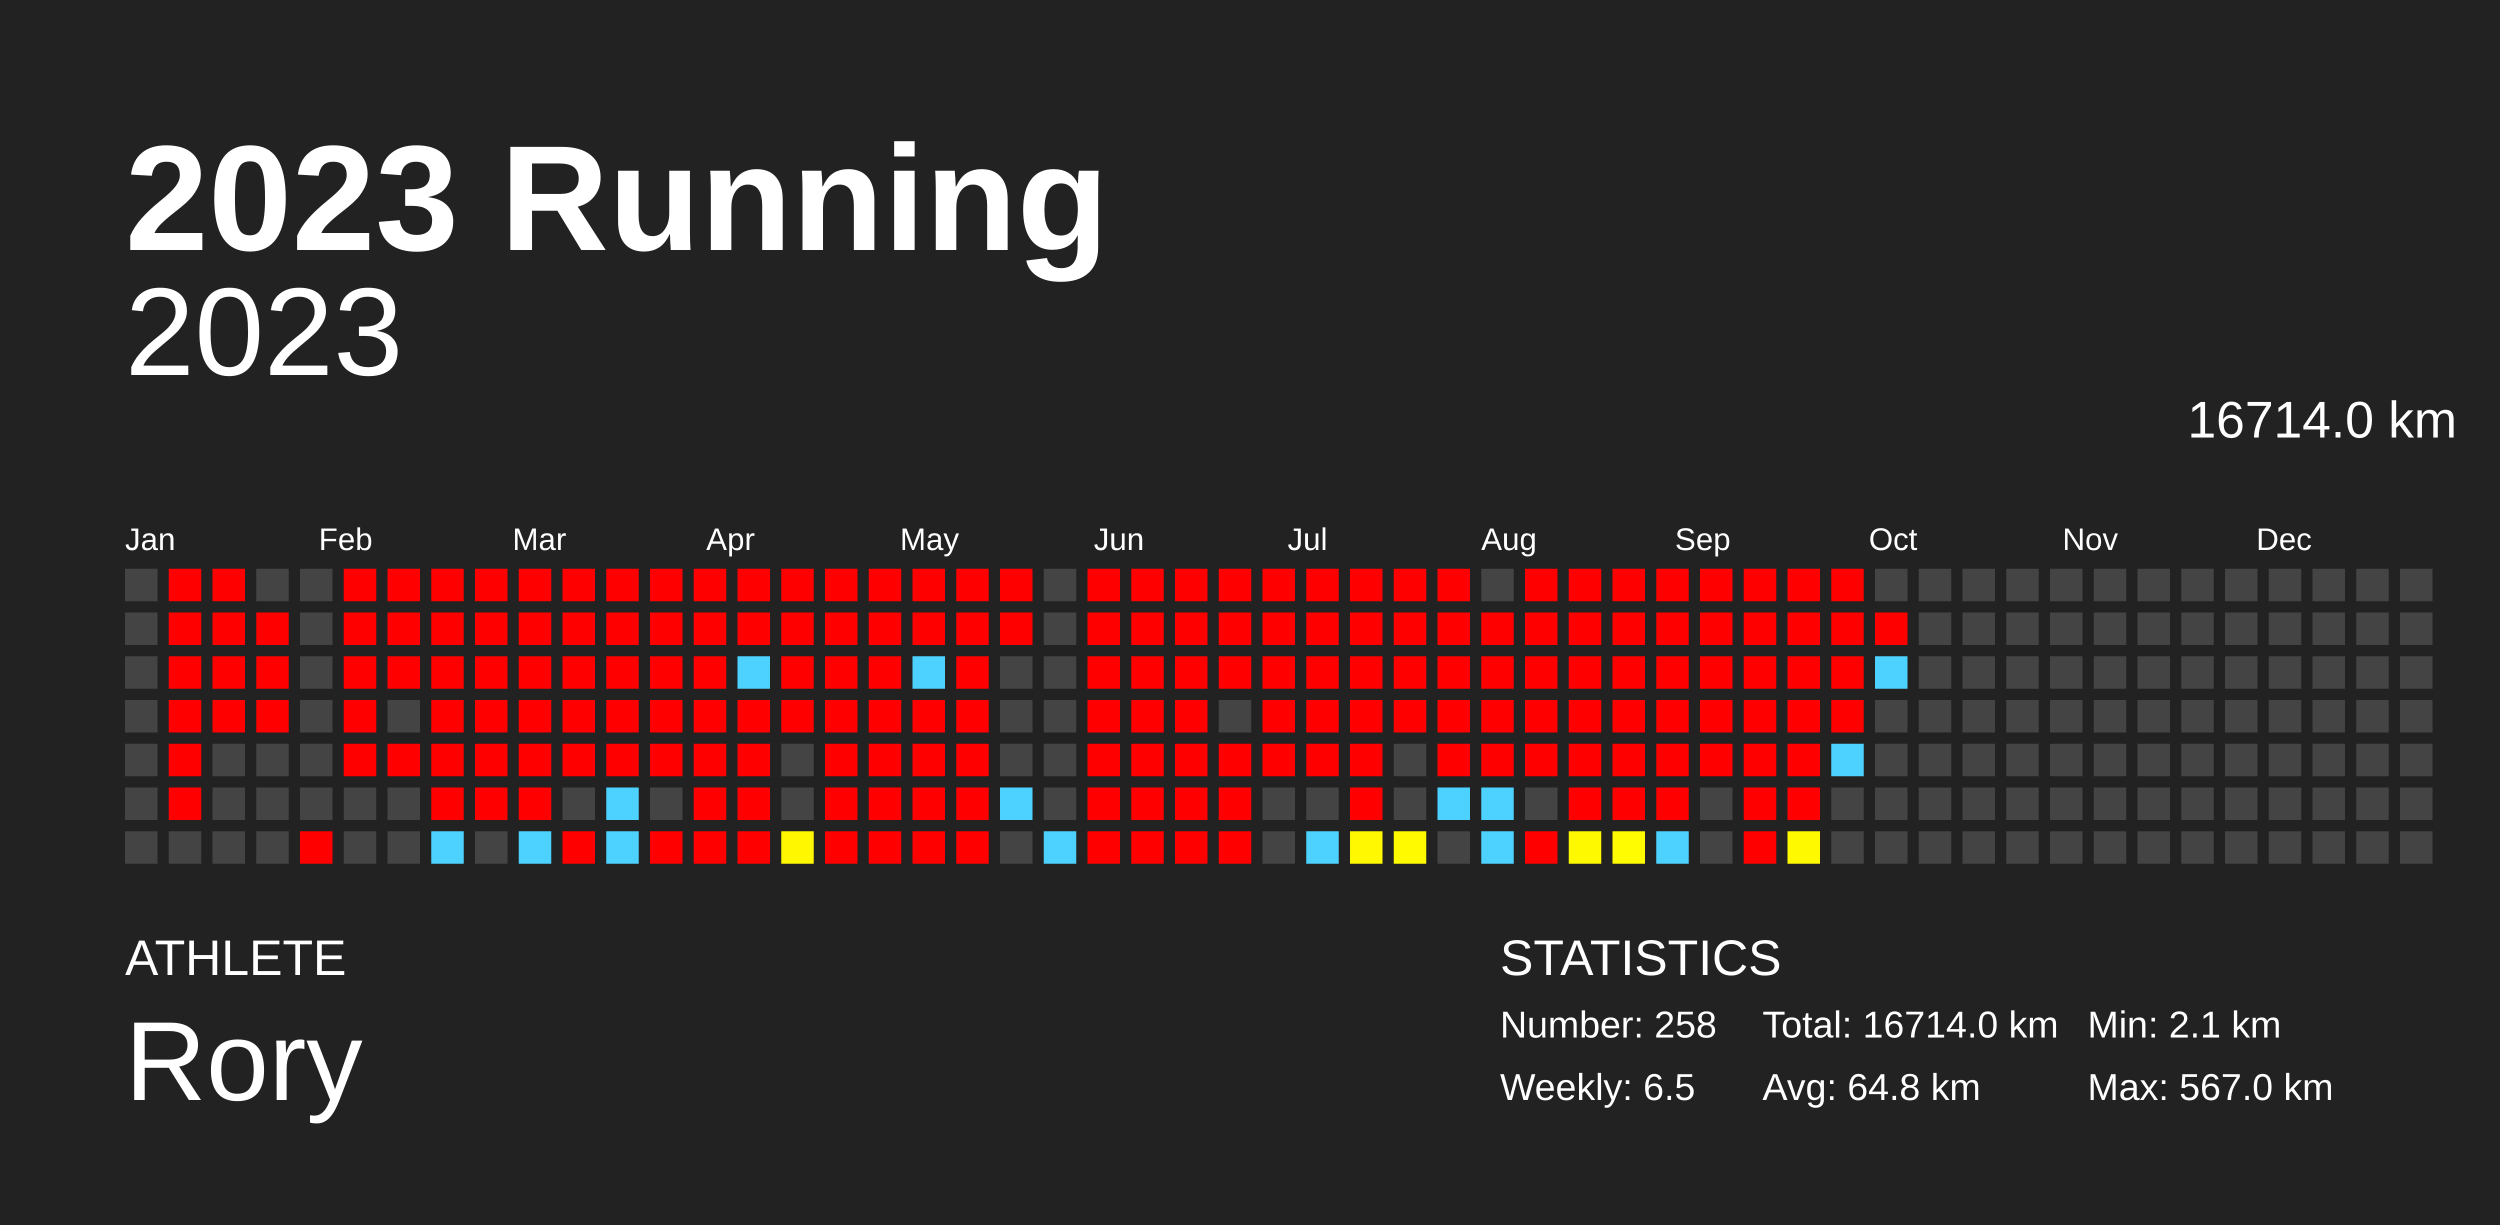
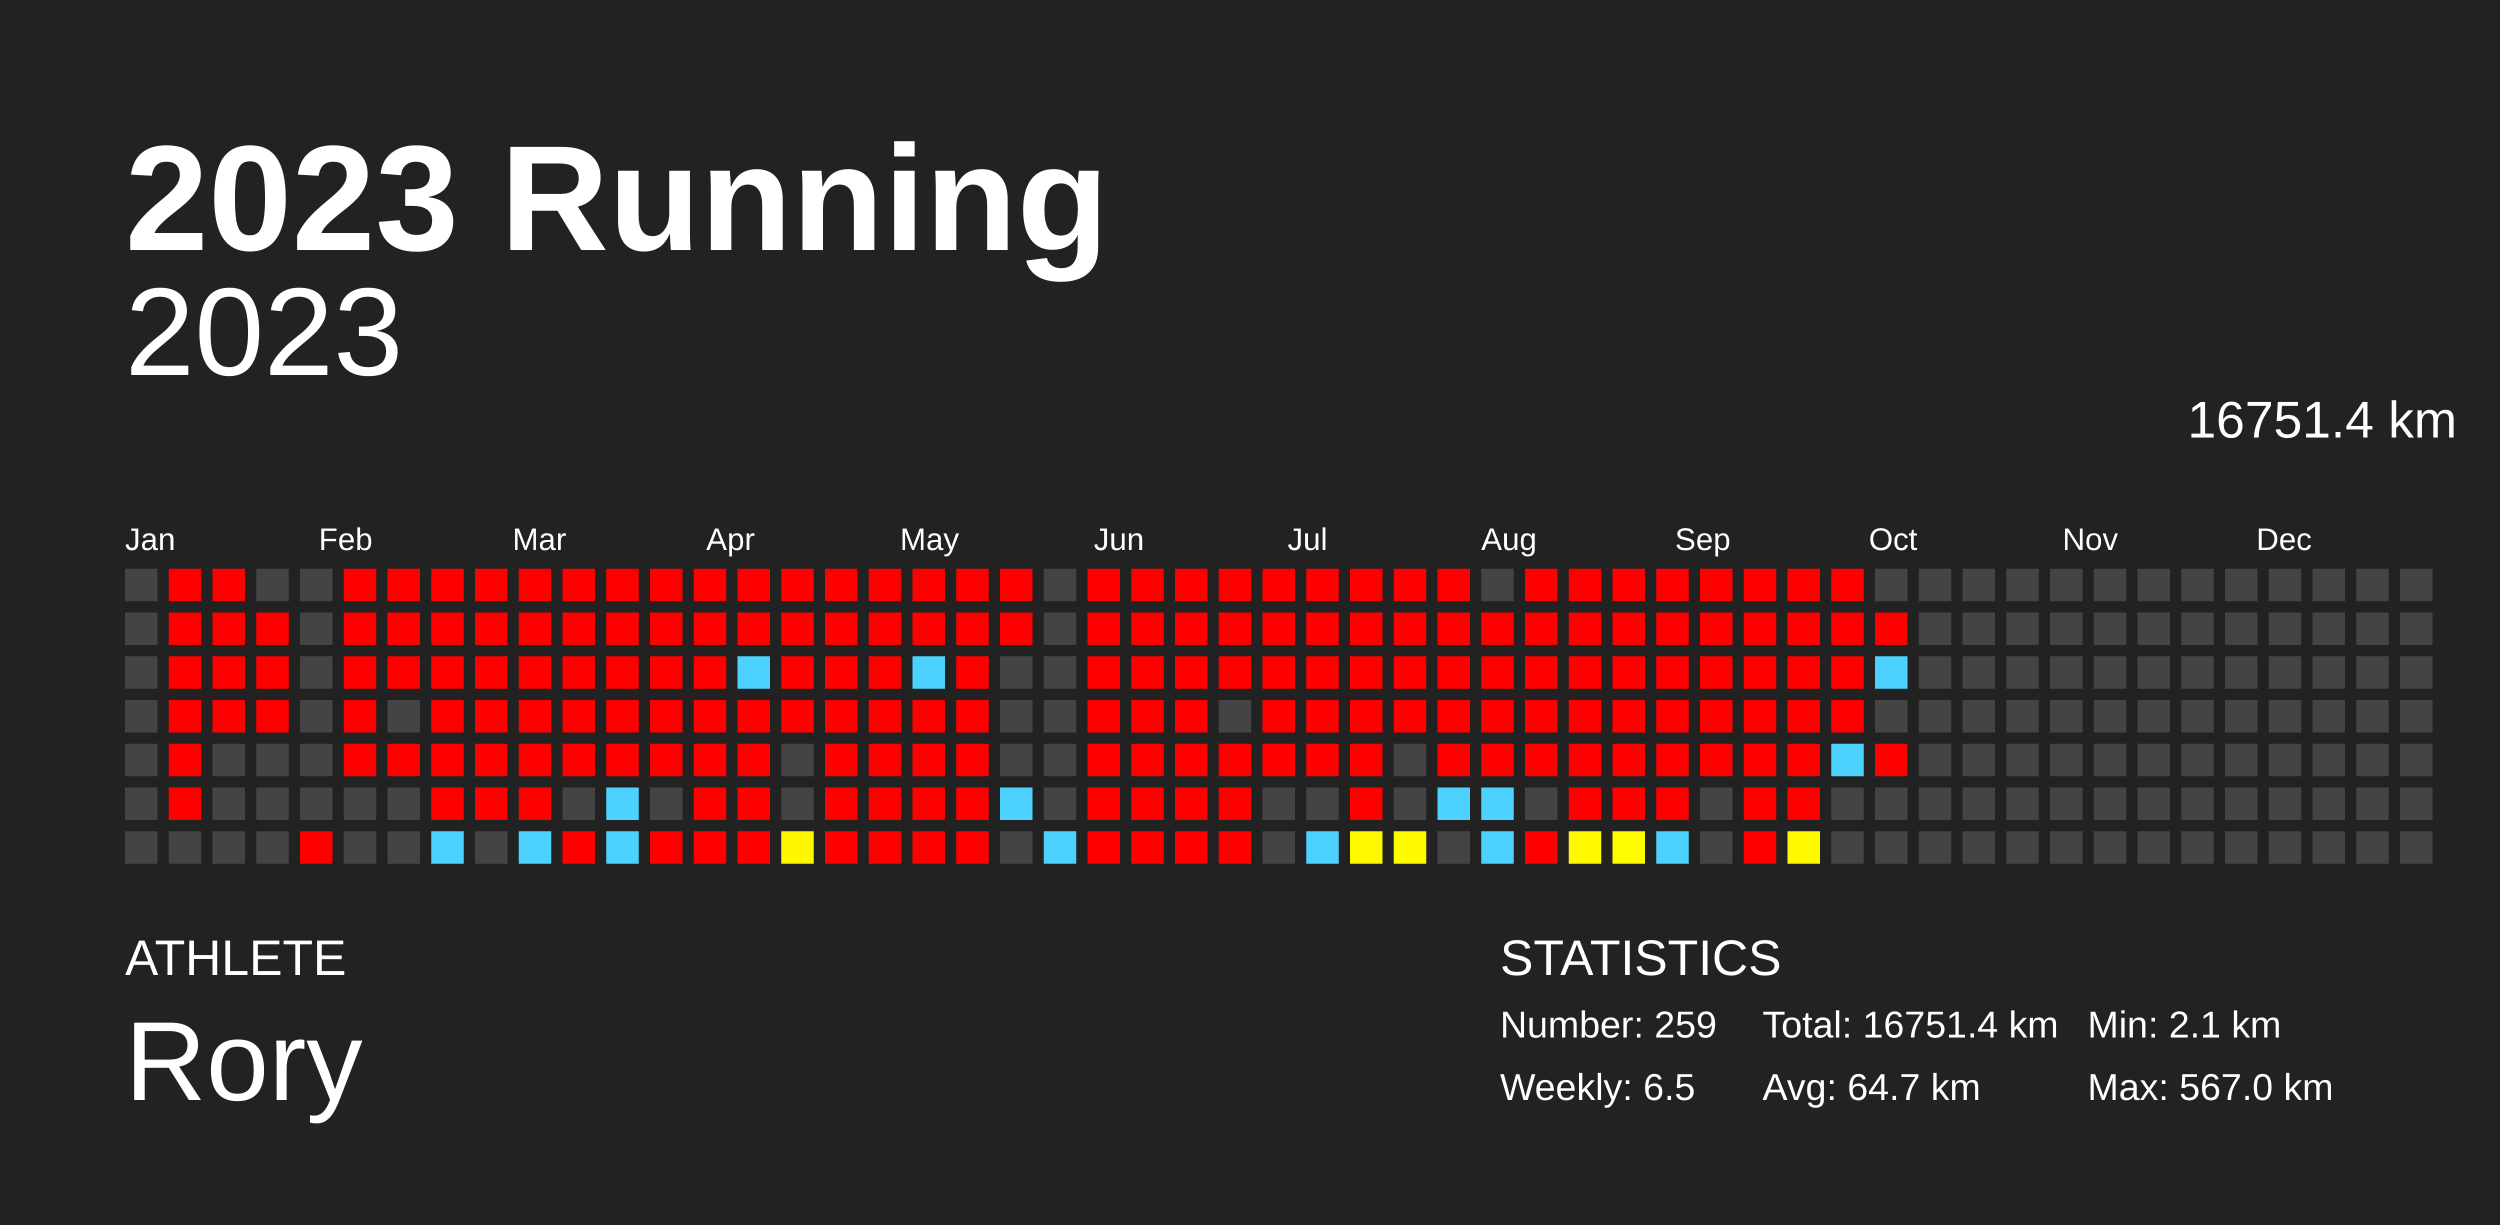
<svg xmlns="http://www.w3.org/2000/svg" baseProfile="full" height="98mm" version="1.1" viewBox="0,0,200,98" width="200mm">
  <defs />
  <rect fill="#222222" height="98" width="200" x="0" y="0" />
  <text fill="#FFFFFF" style="font-size:12px; font-family:Arial; font-weight:bold;" x="10" y="20">2023 Running</text>
  <text fill="#FFFFFF" style="font-size:4px; font-family:Arial" x="10" y="78">ATHLETE</text>
  <text fill="#FFFFFF" style="font-size:9px; font-family:Arial" x="10" y="88">Rory</text>
  <text fill="#FFFFFF" style="font-size:4px; font-family:Arial" x="120" y="78">STATISTICS</text>
-   <text fill="#FFFFFF" style="font-size:3px; font-family:Arial" x="120" y="83">Number: 258</text>
+   <text fill="#FFFFFF" style="font-size:3px; font-family:Arial" x="120" y="83">Number: 259</text>
  <text fill="#FFFFFF" style="font-size:3px; font-family:Arial" x="120" y="88">Weekly: 6.5</text>
-   <text fill="#FFFFFF" style="font-size:3px; font-family:Arial" x="141" y="83">Total: 16714.0 km</text>
-   <text fill="#FFFFFF" style="font-size:3px; font-family:Arial" x="141" y="88">Avg: 64.8 km</text>
+   <text fill="#FFFFFF" style="font-size:3px; font-family:Arial" x="141" y="83">Total: 16751.4 km</text>
+   <text fill="#FFFFFF" style="font-size:3px; font-family:Arial" x="141" y="88">Avg: 64.7 km</text>
  <text fill="#FFFFFF" style="font-size:3px; font-family:Arial" x="167" y="83">Min: 2.1 km</text>
  <text fill="#FFFFFF" style="font-size:3px; font-family:Arial" x="167" y="88">Max: 567.0 km</text>
  <text alignment-baseline="hanging" fill="#FFFFFF" style="font-size:10.0px; font-family:Arial;" x="10" y="30">2023</text>
-   <text alignment-baseline="hanging" fill="#FFFFFF" style="font-size:4.125px; font-family:Arial;" x="175" y="35">16714.0 km</text>
+   <text alignment-baseline="hanging" fill="#FFFFFF" style="font-size:4.125px; font-family:Arial;" x="175" y="35">16751.4 km</text>
  <text fill="#FFFFFF" style="font-size:2.5px; font-family:Arial" x="10.0" y="44">Jan</text>
  <text fill="#FFFFFF" style="font-size:2.5px; font-family:Arial" x="25.5" y="44">Feb</text>
  <text fill="#FFFFFF" style="font-size:2.5px; font-family:Arial" x="41.0" y="44">Mar</text>
  <text fill="#FFFFFF" style="font-size:2.5px; font-family:Arial" x="56.5" y="44">Apr</text>
  <text fill="#FFFFFF" style="font-size:2.5px; font-family:Arial" x="72.0" y="44">May</text>
  <text fill="#FFFFFF" style="font-size:2.5px; font-family:Arial" x="87.5" y="44">Jun</text>
  <text fill="#FFFFFF" style="font-size:2.5px; font-family:Arial" x="103.0" y="44">Jul</text>
  <text fill="#FFFFFF" style="font-size:2.5px; font-family:Arial" x="118.5" y="44">Aug</text>
  <text fill="#FFFFFF" style="font-size:2.5px; font-family:Arial" x="134.0" y="44">Sep</text>
  <text fill="#FFFFFF" style="font-size:2.5px; font-family:Arial" x="149.5" y="44">Oct</text>
  <text fill="#FFFFFF" style="font-size:2.5px; font-family:Arial" x="165.0" y="44">Nov</text>
  <text fill="#FFFFFF" style="font-size:2.5px; font-family:Arial" x="180.5" y="44">Dec</text>
  <rect fill="#444444" height="2.6" width="2.6" x="10.0" y="45.5" />
  <rect fill="#444444" height="2.6" width="2.6" x="10.0" y="49.0" />
  <rect fill="#444444" height="2.6" width="2.6" x="10.0" y="52.5" />
  <rect fill="#444444" height="2.6" width="2.6" x="10.0" y="56.0" />
  <rect fill="#444444" height="2.6" width="2.6" x="10.0" y="59.5" />
  <rect fill="#444444" height="2.6" width="2.6" x="10.0" y="63.0" />
  <rect fill="#444444" height="2.6" width="2.6" x="10.0" y="66.5" />
  <rect fill="red" height="2.6" width="2.6" x="13.5" y="45.5" />
  <rect fill="red" height="2.6" width="2.6" x="13.5" y="49.0" />
  <rect fill="red" height="2.6" width="2.6" x="13.5" y="52.5" />
  <rect fill="red" height="2.6" width="2.6" x="13.5" y="56.0" />
  <rect fill="red" height="2.6" width="2.6" x="13.5" y="59.5" />
  <rect fill="red" height="2.6" width="2.6" x="13.5" y="63.0" />
  <rect fill="#444444" height="2.6" width="2.6" x="13.5" y="66.5" />
  <rect fill="red" height="2.6" width="2.6" x="17.0" y="45.5" />
  <rect fill="red" height="2.6" width="2.6" x="17.0" y="49.0" />
  <rect fill="red" height="2.6" width="2.6" x="17.0" y="52.5" />
  <rect fill="red" height="2.6" width="2.6" x="17.0" y="56.0" />
  <rect fill="#444444" height="2.6" width="2.6" x="17.0" y="59.5" />
  <rect fill="#444444" height="2.6" width="2.6" x="17.0" y="63.0" />
  <rect fill="#444444" height="2.6" width="2.6" x="17.0" y="66.5" />
  <rect fill="#444444" height="2.6" width="2.6" x="20.5" y="45.5" />
  <rect fill="red" height="2.6" width="2.6" x="20.5" y="49.0" />
  <rect fill="red" height="2.6" width="2.6" x="20.5" y="52.5" />
  <rect fill="red" height="2.6" width="2.6" x="20.5" y="56.0" />
  <rect fill="#444444" height="2.6" width="2.6" x="20.5" y="59.5" />
  <rect fill="#444444" height="2.6" width="2.6" x="20.5" y="63.0" />
  <rect fill="#444444" height="2.6" width="2.6" x="20.5" y="66.5" />
  <rect fill="#444444" height="2.6" width="2.6" x="24.0" y="45.5" />
  <rect fill="#444444" height="2.6" width="2.6" x="24.0" y="49.0" />
  <rect fill="#444444" height="2.6" width="2.6" x="24.0" y="52.5" />
  <rect fill="#444444" height="2.6" width="2.6" x="24.0" y="56.0" />
  <rect fill="#444444" height="2.6" width="2.6" x="24.0" y="59.5" />
  <rect fill="#444444" height="2.6" width="2.6" x="24.0" y="63.0" />
  <rect fill="red" height="2.6" width="2.6" x="24.0" y="66.5" />
  <rect fill="red" height="2.6" width="2.6" x="27.5" y="45.5" />
  <rect fill="red" height="2.6" width="2.6" x="27.5" y="49.0" />
  <rect fill="red" height="2.6" width="2.6" x="27.5" y="52.5" />
  <rect fill="red" height="2.6" width="2.6" x="27.5" y="56.0" />
  <rect fill="red" height="2.6" width="2.6" x="27.5" y="59.5" />
  <rect fill="#444444" height="2.6" width="2.6" x="27.5" y="63.0" />
  <rect fill="#444444" height="2.6" width="2.6" x="27.5" y="66.5" />
  <rect fill="red" height="2.6" width="2.6" x="31.0" y="45.5" />
  <rect fill="red" height="2.6" width="2.6" x="31.0" y="49.0" />
  <rect fill="red" height="2.6" width="2.6" x="31.0" y="52.5" />
  <rect fill="#444444" height="2.6" width="2.6" x="31.0" y="56.0" />
  <rect fill="red" height="2.6" width="2.6" x="31.0" y="59.5" />
  <rect fill="#444444" height="2.6" width="2.6" x="31.0" y="63.0" />
  <rect fill="#444444" height="2.6" width="2.6" x="31.0" y="66.5" />
  <rect fill="red" height="2.6" width="2.6" x="34.5" y="45.5" />
  <rect fill="red" height="2.6" width="2.6" x="34.5" y="49.0" />
  <rect fill="red" height="2.6" width="2.6" x="34.5" y="52.5" />
  <rect fill="red" height="2.6" width="2.6" x="34.5" y="56.0" />
  <rect fill="red" height="2.6" width="2.6" x="34.5" y="59.5" />
  <rect fill="red" height="2.6" width="2.6" x="34.5" y="63.0" />
  <rect fill="#4dd2ff" height="2.6" width="2.6" x="34.5" y="66.5" />
  <rect fill="red" height="2.6" width="2.6" x="38.0" y="45.5" />
  <rect fill="red" height="2.6" width="2.6" x="38.0" y="49.0" />
  <rect fill="red" height="2.6" width="2.6" x="38.0" y="52.5" />
  <rect fill="red" height="2.6" width="2.6" x="38.0" y="56.0" />
  <rect fill="red" height="2.6" width="2.6" x="38.0" y="59.5" />
  <rect fill="red" height="2.6" width="2.6" x="38.0" y="63.0" />
  <rect fill="#444444" height="2.6" width="2.6" x="38.0" y="66.5" />
  <rect fill="red" height="2.6" width="2.6" x="41.5" y="45.5" />
  <rect fill="red" height="2.6" width="2.6" x="41.5" y="49.0" />
  <rect fill="red" height="2.6" width="2.6" x="41.5" y="52.5" />
  <rect fill="red" height="2.6" width="2.6" x="41.5" y="56.0" />
  <rect fill="red" height="2.6" width="2.6" x="41.5" y="59.5" />
  <rect fill="red" height="2.6" width="2.6" x="41.5" y="63.0" />
  <rect fill="#4dd2ff" height="2.6" width="2.6" x="41.5" y="66.5" />
  <rect fill="red" height="2.6" width="2.6" x="45.0" y="45.5" />
  <rect fill="red" height="2.6" width="2.6" x="45.0" y="49.0" />
  <rect fill="red" height="2.6" width="2.6" x="45.0" y="52.5" />
  <rect fill="red" height="2.6" width="2.6" x="45.0" y="56.0" />
  <rect fill="red" height="2.6" width="2.6" x="45.0" y="59.5" />
  <rect fill="#444444" height="2.6" width="2.6" x="45.0" y="63.0" />
  <rect fill="red" height="2.6" width="2.6" x="45.0" y="66.5" />
  <rect fill="red" height="2.6" width="2.6" x="48.5" y="45.5" />
  <rect fill="red" height="2.6" width="2.6" x="48.5" y="49.0" />
  <rect fill="red" height="2.6" width="2.6" x="48.5" y="52.5" />
  <rect fill="red" height="2.6" width="2.6" x="48.5" y="56.0" />
  <rect fill="red" height="2.6" width="2.6" x="48.5" y="59.5" />
  <rect fill="#4dd2ff" height="2.6" width="2.6" x="48.5" y="63.0" />
  <rect fill="#4dd2ff" height="2.6" width="2.6" x="48.5" y="66.5" />
  <rect fill="red" height="2.6" width="2.6" x="52.0" y="45.5" />
  <rect fill="red" height="2.6" width="2.6" x="52.0" y="49.0" />
  <rect fill="red" height="2.6" width="2.6" x="52.0" y="52.5" />
  <rect fill="red" height="2.6" width="2.6" x="52.0" y="56.0" />
  <rect fill="red" height="2.6" width="2.6" x="52.0" y="59.5" />
  <rect fill="#444444" height="2.6" width="2.6" x="52.0" y="63.0" />
  <rect fill="red" height="2.6" width="2.6" x="52.0" y="66.5" />
  <rect fill="red" height="2.6" width="2.6" x="55.5" y="45.5" />
  <rect fill="red" height="2.6" width="2.6" x="55.5" y="49.0" />
  <rect fill="red" height="2.6" width="2.6" x="55.5" y="52.5" />
  <rect fill="red" height="2.6" width="2.6" x="55.5" y="56.0" />
  <rect fill="red" height="2.6" width="2.6" x="55.5" y="59.5" />
  <rect fill="red" height="2.6" width="2.6" x="55.5" y="63.0" />
  <rect fill="red" height="2.6" width="2.6" x="55.5" y="66.5" />
  <rect fill="red" height="2.6" width="2.6" x="59.0" y="45.5" />
  <rect fill="red" height="2.6" width="2.6" x="59.0" y="49.0" />
  <rect fill="#4dd2ff" height="2.6" width="2.6" x="59.0" y="52.5" />
  <rect fill="red" height="2.6" width="2.6" x="59.0" y="56.0" />
  <rect fill="red" height="2.6" width="2.6" x="59.0" y="59.5" />
  <rect fill="red" height="2.6" width="2.6" x="59.0" y="63.0" />
  <rect fill="red" height="2.6" width="2.6" x="59.0" y="66.5" />
  <rect fill="red" height="2.6" width="2.6" x="62.5" y="45.5" />
  <rect fill="red" height="2.6" width="2.6" x="62.5" y="49.0" />
  <rect fill="red" height="2.6" width="2.6" x="62.5" y="52.5" />
  <rect fill="red" height="2.6" width="2.6" x="62.5" y="56.0" />
  <rect fill="#444444" height="2.6" width="2.6" x="62.5" y="59.5" />
  <rect fill="#444444" height="2.6" width="2.6" x="62.5" y="63.0" />
  <rect fill="#fff700" height="2.6" width="2.6" x="62.5" y="66.5" />
  <rect fill="red" height="2.6" width="2.6" x="66.0" y="45.5" />
  <rect fill="red" height="2.6" width="2.6" x="66.0" y="49.0" />
  <rect fill="red" height="2.6" width="2.6" x="66.0" y="52.5" />
  <rect fill="red" height="2.6" width="2.6" x="66.0" y="56.0" />
  <rect fill="red" height="2.6" width="2.6" x="66.0" y="59.5" />
  <rect fill="red" height="2.6" width="2.6" x="66.0" y="63.0" />
  <rect fill="red" height="2.6" width="2.6" x="66.0" y="66.5" />
  <rect fill="red" height="2.6" width="2.6" x="69.5" y="45.5" />
  <rect fill="red" height="2.6" width="2.6" x="69.5" y="49.0" />
  <rect fill="red" height="2.6" width="2.6" x="69.5" y="52.5" />
  <rect fill="red" height="2.6" width="2.6" x="69.5" y="56.0" />
  <rect fill="red" height="2.6" width="2.6" x="69.5" y="59.5" />
  <rect fill="red" height="2.6" width="2.6" x="69.5" y="63.0" />
  <rect fill="red" height="2.6" width="2.6" x="69.5" y="66.5" />
  <rect fill="red" height="2.6" width="2.6" x="73.0" y="45.5" />
  <rect fill="red" height="2.6" width="2.6" x="73.0" y="49.0" />
  <rect fill="#4dd2ff" height="2.6" width="2.6" x="73.0" y="52.5" />
  <rect fill="red" height="2.6" width="2.6" x="73.0" y="56.0" />
  <rect fill="red" height="2.6" width="2.6" x="73.0" y="59.5" />
  <rect fill="red" height="2.6" width="2.6" x="73.0" y="63.0" />
  <rect fill="red" height="2.6" width="2.6" x="73.0" y="66.5" />
  <rect fill="red" height="2.6" width="2.6" x="76.5" y="45.5" />
  <rect fill="red" height="2.6" width="2.6" x="76.5" y="49.0" />
  <rect fill="red" height="2.6" width="2.6" x="76.5" y="52.5" />
  <rect fill="red" height="2.6" width="2.6" x="76.5" y="56.0" />
  <rect fill="red" height="2.6" width="2.6" x="76.5" y="59.5" />
  <rect fill="red" height="2.6" width="2.6" x="76.5" y="63.0" />
  <rect fill="red" height="2.6" width="2.6" x="76.5" y="66.5" />
  <rect fill="red" height="2.6" width="2.6" x="80.0" y="45.5" />
  <rect fill="red" height="2.6" width="2.6" x="80.0" y="49.0" />
  <rect fill="#444444" height="2.6" width="2.6" x="80.0" y="52.5" />
  <rect fill="#444444" height="2.6" width="2.6" x="80.0" y="56.0" />
  <rect fill="#444444" height="2.6" width="2.6" x="80.0" y="59.5" />
  <rect fill="#4dd2ff" height="2.6" width="2.6" x="80.0" y="63.0" />
  <rect fill="#444444" height="2.6" width="2.6" x="80.0" y="66.5" />
  <rect fill="#444444" height="2.6" width="2.6" x="83.5" y="45.5" />
  <rect fill="#444444" height="2.6" width="2.6" x="83.5" y="49.0" />
  <rect fill="#444444" height="2.6" width="2.6" x="83.5" y="52.5" />
  <rect fill="#444444" height="2.6" width="2.6" x="83.5" y="56.0" />
  <rect fill="#444444" height="2.6" width="2.6" x="83.5" y="59.5" />
  <rect fill="#444444" height="2.6" width="2.6" x="83.5" y="63.0" />
  <rect fill="#4dd2ff" height="2.6" width="2.6" x="83.5" y="66.5" />
  <rect fill="red" height="2.6" width="2.6" x="87.0" y="45.5" />
  <rect fill="red" height="2.6" width="2.6" x="87.0" y="49.0" />
  <rect fill="red" height="2.6" width="2.6" x="87.0" y="52.5" />
  <rect fill="red" height="2.6" width="2.6" x="87.0" y="56.0" />
  <rect fill="red" height="2.6" width="2.6" x="87.0" y="59.5" />
  <rect fill="red" height="2.6" width="2.6" x="87.0" y="63.0" />
  <rect fill="red" height="2.6" width="2.6" x="87.0" y="66.5" />
  <rect fill="red" height="2.6" width="2.6" x="90.5" y="45.5" />
  <rect fill="red" height="2.6" width="2.6" x="90.5" y="49.0" />
  <rect fill="red" height="2.6" width="2.6" x="90.5" y="52.5" />
  <rect fill="red" height="2.6" width="2.6" x="90.5" y="56.0" />
  <rect fill="red" height="2.6" width="2.6" x="90.5" y="59.5" />
  <rect fill="red" height="2.6" width="2.6" x="90.5" y="63.0" />
  <rect fill="red" height="2.6" width="2.6" x="90.5" y="66.5" />
  <rect fill="red" height="2.6" width="2.6" x="94.0" y="45.5" />
  <rect fill="red" height="2.6" width="2.6" x="94.0" y="49.0" />
  <rect fill="red" height="2.6" width="2.6" x="94.0" y="52.5" />
  <rect fill="red" height="2.6" width="2.6" x="94.0" y="56.0" />
  <rect fill="red" height="2.6" width="2.6" x="94.0" y="59.5" />
  <rect fill="red" height="2.6" width="2.6" x="94.0" y="63.0" />
  <rect fill="red" height="2.6" width="2.6" x="94.0" y="66.5" />
  <rect fill="red" height="2.6" width="2.6" x="97.5" y="45.5" />
  <rect fill="red" height="2.6" width="2.6" x="97.5" y="49.0" />
  <rect fill="red" height="2.6" width="2.6" x="97.5" y="52.5" />
  <rect fill="#444444" height="2.6" width="2.6" x="97.5" y="56.0" />
  <rect fill="red" height="2.6" width="2.6" x="97.5" y="59.5" />
  <rect fill="red" height="2.6" width="2.6" x="97.5" y="63.0" />
  <rect fill="red" height="2.6" width="2.6" x="97.5" y="66.5" />
  <rect fill="red" height="2.6" width="2.6" x="101.0" y="45.5" />
  <rect fill="red" height="2.6" width="2.6" x="101.0" y="49.0" />
  <rect fill="red" height="2.6" width="2.6" x="101.0" y="52.5" />
  <rect fill="red" height="2.6" width="2.6" x="101.0" y="56.0" />
  <rect fill="red" height="2.6" width="2.6" x="101.0" y="59.5" />
  <rect fill="#444444" height="2.6" width="2.6" x="101.0" y="63.0" />
  <rect fill="#444444" height="2.6" width="2.6" x="101.0" y="66.5" />
  <rect fill="red" height="2.6" width="2.6" x="104.5" y="45.5" />
  <rect fill="red" height="2.6" width="2.6" x="104.5" y="49.0" />
  <rect fill="red" height="2.6" width="2.6" x="104.5" y="52.5" />
  <rect fill="red" height="2.6" width="2.6" x="104.5" y="56.0" />
  <rect fill="red" height="2.6" width="2.6" x="104.5" y="59.5" />
  <rect fill="#444444" height="2.6" width="2.6" x="104.5" y="63.0" />
  <rect fill="#4dd2ff" height="2.6" width="2.6" x="104.5" y="66.5" />
  <rect fill="red" height="2.6" width="2.6" x="108.0" y="45.5" />
  <rect fill="red" height="2.6" width="2.6" x="108.0" y="49.0" />
  <rect fill="red" height="2.6" width="2.6" x="108.0" y="52.5" />
  <rect fill="red" height="2.6" width="2.6" x="108.0" y="56.0" />
  <rect fill="red" height="2.6" width="2.6" x="108.0" y="59.5" />
  <rect fill="red" height="2.6" width="2.6" x="108.0" y="63.0" />
  <rect fill="#fff800" height="2.6" width="2.6" x="108.0" y="66.5" />
  <rect fill="red" height="2.6" width="2.6" x="111.5" y="45.5" />
  <rect fill="red" height="2.6" width="2.6" x="111.5" y="49.0" />
  <rect fill="red" height="2.6" width="2.6" x="111.5" y="52.5" />
  <rect fill="red" height="2.6" width="2.6" x="111.5" y="56.0" />
  <rect fill="#444444" height="2.6" width="2.6" x="111.5" y="59.5" />
  <rect fill="#444444" height="2.6" width="2.6" x="111.5" y="63.0" />
  <rect fill="#fffa00" height="2.6" width="2.6" x="111.5" y="66.5" />
  <rect fill="red" height="2.6" width="2.6" x="115.0" y="45.5" />
  <rect fill="red" height="2.6" width="2.6" x="115.0" y="49.0" />
  <rect fill="red" height="2.6" width="2.6" x="115.0" y="52.5" />
  <rect fill="red" height="2.6" width="2.6" x="115.0" y="56.0" />
  <rect fill="red" height="2.6" width="2.6" x="115.0" y="59.5" />
  <rect fill="#4dd2ff" height="2.6" width="2.6" x="115.0" y="63.0" />
  <rect fill="#444444" height="2.6" width="2.6" x="115.0" y="66.5" />
  <rect fill="#444444" height="2.6" width="2.6" x="118.5" y="45.5" />
  <rect fill="red" height="2.6" width="2.6" x="118.5" y="49.0" />
  <rect fill="red" height="2.6" width="2.6" x="118.5" y="52.5" />
  <rect fill="red" height="2.6" width="2.6" x="118.5" y="56.0" />
  <rect fill="red" height="2.6" width="2.6" x="118.5" y="59.5" />
  <rect fill="#4dd2ff" height="2.6" width="2.6" x="118.5" y="63.0" />
  <rect fill="#4dd2ff" height="2.6" width="2.6" x="118.5" y="66.5" />
  <rect fill="red" height="2.6" width="2.6" x="122.0" y="45.5" />
  <rect fill="red" height="2.6" width="2.6" x="122.0" y="49.0" />
  <rect fill="red" height="2.6" width="2.6" x="122.0" y="52.5" />
  <rect fill="red" height="2.6" width="2.6" x="122.0" y="56.0" />
  <rect fill="red" height="2.6" width="2.6" x="122.0" y="59.5" />
  <rect fill="#444444" height="2.6" width="2.6" x="122.0" y="63.0" />
  <rect fill="red" height="2.6" width="2.6" x="122.0" y="66.5" />
  <rect fill="red" height="2.6" width="2.6" x="125.5" y="45.5" />
  <rect fill="red" height="2.6" width="2.6" x="125.5" y="49.0" />
  <rect fill="red" height="2.6" width="2.6" x="125.5" y="52.5" />
  <rect fill="red" height="2.6" width="2.6" x="125.5" y="56.0" />
  <rect fill="red" height="2.6" width="2.6" x="125.5" y="59.5" />
  <rect fill="red" height="2.6" width="2.6" x="125.5" y="63.0" />
  <rect fill="#fff900" height="2.6" width="2.6" x="125.5" y="66.5" />
  <rect fill="red" height="2.6" width="2.6" x="129.0" y="45.5" />
  <rect fill="red" height="2.6" width="2.6" x="129.0" y="49.0" />
  <rect fill="red" height="2.6" width="2.6" x="129.0" y="52.5" />
  <rect fill="red" height="2.6" width="2.6" x="129.0" y="56.0" />
  <rect fill="red" height="2.6" width="2.6" x="129.0" y="59.5" />
  <rect fill="red" height="2.6" width="2.6" x="129.0" y="63.0" />
  <rect fill="#fffb00" height="2.6" width="2.6" x="129.0" y="66.5" />
  <rect fill="red" height="2.6" width="2.6" x="132.5" y="45.5" />
  <rect fill="red" height="2.6" width="2.6" x="132.5" y="49.0" />
  <rect fill="red" height="2.6" width="2.6" x="132.5" y="52.5" />
  <rect fill="red" height="2.6" width="2.6" x="132.5" y="56.0" />
  <rect fill="red" height="2.6" width="2.6" x="132.5" y="59.5" />
  <rect fill="red" height="2.6" width="2.6" x="132.5" y="63.0" />
  <rect fill="#4dd2ff" height="2.6" width="2.6" x="132.5" y="66.5" />
  <rect fill="red" height="2.6" width="2.6" x="136.0" y="45.5" />
  <rect fill="red" height="2.6" width="2.6" x="136.0" y="49.0" />
  <rect fill="red" height="2.6" width="2.6" x="136.0" y="52.5" />
  <rect fill="red" height="2.6" width="2.6" x="136.0" y="56.0" />
  <rect fill="red" height="2.6" width="2.6" x="136.0" y="59.5" />
  <rect fill="#444444" height="2.6" width="2.6" x="136.0" y="63.0" />
  <rect fill="#444444" height="2.6" width="2.6" x="136.0" y="66.5" />
  <rect fill="red" height="2.6" width="2.6" x="139.5" y="45.5" />
  <rect fill="red" height="2.6" width="2.6" x="139.5" y="49.0" />
  <rect fill="red" height="2.6" width="2.6" x="139.5" y="52.5" />
  <rect fill="red" height="2.6" width="2.6" x="139.5" y="56.0" />
  <rect fill="red" height="2.6" width="2.6" x="139.5" y="59.5" />
  <rect fill="red" height="2.6" width="2.6" x="139.5" y="63.0" />
  <rect fill="red" height="2.6" width="2.6" x="139.5" y="66.5" />
  <rect fill="red" height="2.6" width="2.6" x="143.0" y="45.5" />
  <rect fill="red" height="2.6" width="2.6" x="143.0" y="49.0" />
  <rect fill="red" height="2.6" width="2.6" x="143.0" y="52.5" />
  <rect fill="red" height="2.6" width="2.6" x="143.0" y="56.0" />
  <rect fill="red" height="2.6" width="2.6" x="143.0" y="59.5" />
  <rect fill="red" height="2.6" width="2.6" x="143.0" y="63.0" />
  <rect fill="#fff900" height="2.6" width="2.6" x="143.0" y="66.5" />
  <rect fill="red" height="2.6" width="2.6" x="146.5" y="45.5" />
  <rect fill="red" height="2.6" width="2.6" x="146.5" y="49.0" />
  <rect fill="red" height="2.6" width="2.6" x="146.5" y="52.5" />
  <rect fill="red" height="2.6" width="2.6" x="146.5" y="56.0" />
  <rect fill="#4dd2ff" height="2.6" width="2.6" x="146.5" y="59.5" />
  <rect fill="#444444" height="2.6" width="2.6" x="146.5" y="63.0" />
  <rect fill="#444444" height="2.6" width="2.6" x="146.5" y="66.5" />
  <rect fill="#444444" height="2.6" width="2.6" x="150.0" y="45.5" />
  <rect fill="red" height="2.6" width="2.6" x="150.0" y="49.0" />
  <rect fill="#4dd2ff" height="2.6" width="2.6" x="150.0" y="52.5" />
  <rect fill="#444444" height="2.6" width="2.6" x="150.0" y="56.0" />
-   <rect fill="#444444" height="2.6" width="2.6" x="150.0" y="59.5" />
+   <rect fill="red" height="2.6" width="2.6" x="150.0" y="59.5" />
  <rect fill="#444444" height="2.6" width="2.6" x="150.0" y="63.0" />
  <rect fill="#444444" height="2.6" width="2.6" x="150.0" y="66.5" />
  <rect fill="#444444" height="2.6" width="2.6" x="153.5" y="45.5" />
  <rect fill="#444444" height="2.6" width="2.6" x="153.5" y="49.0" />
  <rect fill="#444444" height="2.6" width="2.6" x="153.5" y="52.5" />
  <rect fill="#444444" height="2.6" width="2.6" x="153.5" y="56.0" />
  <rect fill="#444444" height="2.6" width="2.6" x="153.5" y="59.5" />
  <rect fill="#444444" height="2.6" width="2.6" x="153.5" y="63.0" />
  <rect fill="#444444" height="2.6" width="2.6" x="153.5" y="66.5" />
  <rect fill="#444444" height="2.6" width="2.6" x="157.0" y="45.5" />
  <rect fill="#444444" height="2.6" width="2.6" x="157.0" y="49.0" />
  <rect fill="#444444" height="2.6" width="2.6" x="157.0" y="52.5" />
  <rect fill="#444444" height="2.6" width="2.6" x="157.0" y="56.0" />
  <rect fill="#444444" height="2.6" width="2.6" x="157.0" y="59.5" />
  <rect fill="#444444" height="2.6" width="2.6" x="157.0" y="63.0" />
  <rect fill="#444444" height="2.6" width="2.6" x="157.0" y="66.5" />
  <rect fill="#444444" height="2.6" width="2.6" x="160.5" y="45.5" />
  <rect fill="#444444" height="2.6" width="2.6" x="160.5" y="49.0" />
  <rect fill="#444444" height="2.6" width="2.6" x="160.5" y="52.5" />
  <rect fill="#444444" height="2.6" width="2.6" x="160.5" y="56.0" />
  <rect fill="#444444" height="2.6" width="2.6" x="160.5" y="59.5" />
  <rect fill="#444444" height="2.6" width="2.6" x="160.5" y="63.0" />
  <rect fill="#444444" height="2.6" width="2.6" x="160.5" y="66.5" />
  <rect fill="#444444" height="2.6" width="2.6" x="164.0" y="45.5" />
  <rect fill="#444444" height="2.6" width="2.6" x="164.0" y="49.0" />
  <rect fill="#444444" height="2.6" width="2.6" x="164.0" y="52.5" />
  <rect fill="#444444" height="2.6" width="2.6" x="164.0" y="56.0" />
  <rect fill="#444444" height="2.6" width="2.6" x="164.0" y="59.5" />
  <rect fill="#444444" height="2.6" width="2.6" x="164.0" y="63.0" />
  <rect fill="#444444" height="2.6" width="2.6" x="164.0" y="66.5" />
  <rect fill="#444444" height="2.6" width="2.6" x="167.5" y="45.5" />
  <rect fill="#444444" height="2.6" width="2.6" x="167.5" y="49.0" />
  <rect fill="#444444" height="2.6" width="2.6" x="167.5" y="52.5" />
  <rect fill="#444444" height="2.6" width="2.6" x="167.5" y="56.0" />
  <rect fill="#444444" height="2.6" width="2.6" x="167.5" y="59.5" />
  <rect fill="#444444" height="2.6" width="2.6" x="167.5" y="63.0" />
  <rect fill="#444444" height="2.6" width="2.6" x="167.5" y="66.5" />
  <rect fill="#444444" height="2.6" width="2.6" x="171.0" y="45.5" />
  <rect fill="#444444" height="2.6" width="2.6" x="171.0" y="49.0" />
  <rect fill="#444444" height="2.6" width="2.6" x="171.0" y="52.5" />
  <rect fill="#444444" height="2.6" width="2.6" x="171.0" y="56.0" />
  <rect fill="#444444" height="2.6" width="2.6" x="171.0" y="59.5" />
  <rect fill="#444444" height="2.6" width="2.6" x="171.0" y="63.0" />
  <rect fill="#444444" height="2.6" width="2.6" x="171.0" y="66.5" />
  <rect fill="#444444" height="2.6" width="2.6" x="174.5" y="45.5" />
  <rect fill="#444444" height="2.6" width="2.6" x="174.5" y="49.0" />
  <rect fill="#444444" height="2.6" width="2.6" x="174.5" y="52.5" />
  <rect fill="#444444" height="2.6" width="2.6" x="174.5" y="56.0" />
  <rect fill="#444444" height="2.6" width="2.6" x="174.5" y="59.5" />
  <rect fill="#444444" height="2.6" width="2.6" x="174.5" y="63.0" />
  <rect fill="#444444" height="2.6" width="2.6" x="174.5" y="66.5" />
  <rect fill="#444444" height="2.6" width="2.6" x="178.0" y="45.5" />
  <rect fill="#444444" height="2.6" width="2.6" x="178.0" y="49.0" />
  <rect fill="#444444" height="2.6" width="2.6" x="178.0" y="52.5" />
  <rect fill="#444444" height="2.6" width="2.6" x="178.0" y="56.0" />
  <rect fill="#444444" height="2.6" width="2.6" x="178.0" y="59.5" />
  <rect fill="#444444" height="2.6" width="2.6" x="178.0" y="63.0" />
  <rect fill="#444444" height="2.6" width="2.6" x="178.0" y="66.5" />
  <rect fill="#444444" height="2.6" width="2.6" x="181.5" y="45.5" />
  <rect fill="#444444" height="2.6" width="2.6" x="181.5" y="49.0" />
  <rect fill="#444444" height="2.6" width="2.6" x="181.5" y="52.5" />
  <rect fill="#444444" height="2.6" width="2.6" x="181.5" y="56.0" />
  <rect fill="#444444" height="2.6" width="2.6" x="181.5" y="59.5" />
  <rect fill="#444444" height="2.6" width="2.6" x="181.5" y="63.0" />
  <rect fill="#444444" height="2.6" width="2.6" x="181.5" y="66.5" />
  <rect fill="#444444" height="2.6" width="2.6" x="185.0" y="45.5" />
  <rect fill="#444444" height="2.6" width="2.6" x="185.0" y="49.0" />
  <rect fill="#444444" height="2.6" width="2.6" x="185.0" y="52.5" />
  <rect fill="#444444" height="2.6" width="2.6" x="185.0" y="56.0" />
  <rect fill="#444444" height="2.6" width="2.6" x="185.0" y="59.5" />
  <rect fill="#444444" height="2.6" width="2.6" x="185.0" y="63.0" />
  <rect fill="#444444" height="2.6" width="2.6" x="185.0" y="66.5" />
  <rect fill="#444444" height="2.6" width="2.6" x="188.5" y="45.5" />
  <rect fill="#444444" height="2.6" width="2.6" x="188.5" y="49.0" />
  <rect fill="#444444" height="2.6" width="2.6" x="188.5" y="52.5" />
  <rect fill="#444444" height="2.6" width="2.6" x="188.5" y="56.0" />
  <rect fill="#444444" height="2.6" width="2.6" x="188.5" y="59.5" />
  <rect fill="#444444" height="2.6" width="2.6" x="188.5" y="63.0" />
  <rect fill="#444444" height="2.6" width="2.6" x="188.5" y="66.5" />
  <rect fill="#444444" height="2.6" width="2.6" x="192.0" y="45.5" />
  <rect fill="#444444" height="2.6" width="2.6" x="192.0" y="49.0" />
  <rect fill="#444444" height="2.6" width="2.6" x="192.0" y="52.5" />
  <rect fill="#444444" height="2.6" width="2.6" x="192.0" y="56.0" />
  <rect fill="#444444" height="2.6" width="2.6" x="192.0" y="59.5" />
  <rect fill="#444444" height="2.6" width="2.6" x="192.0" y="63.0" />
  <rect fill="#444444" height="2.6" width="2.6" x="192.0" y="66.5" />
</svg>
